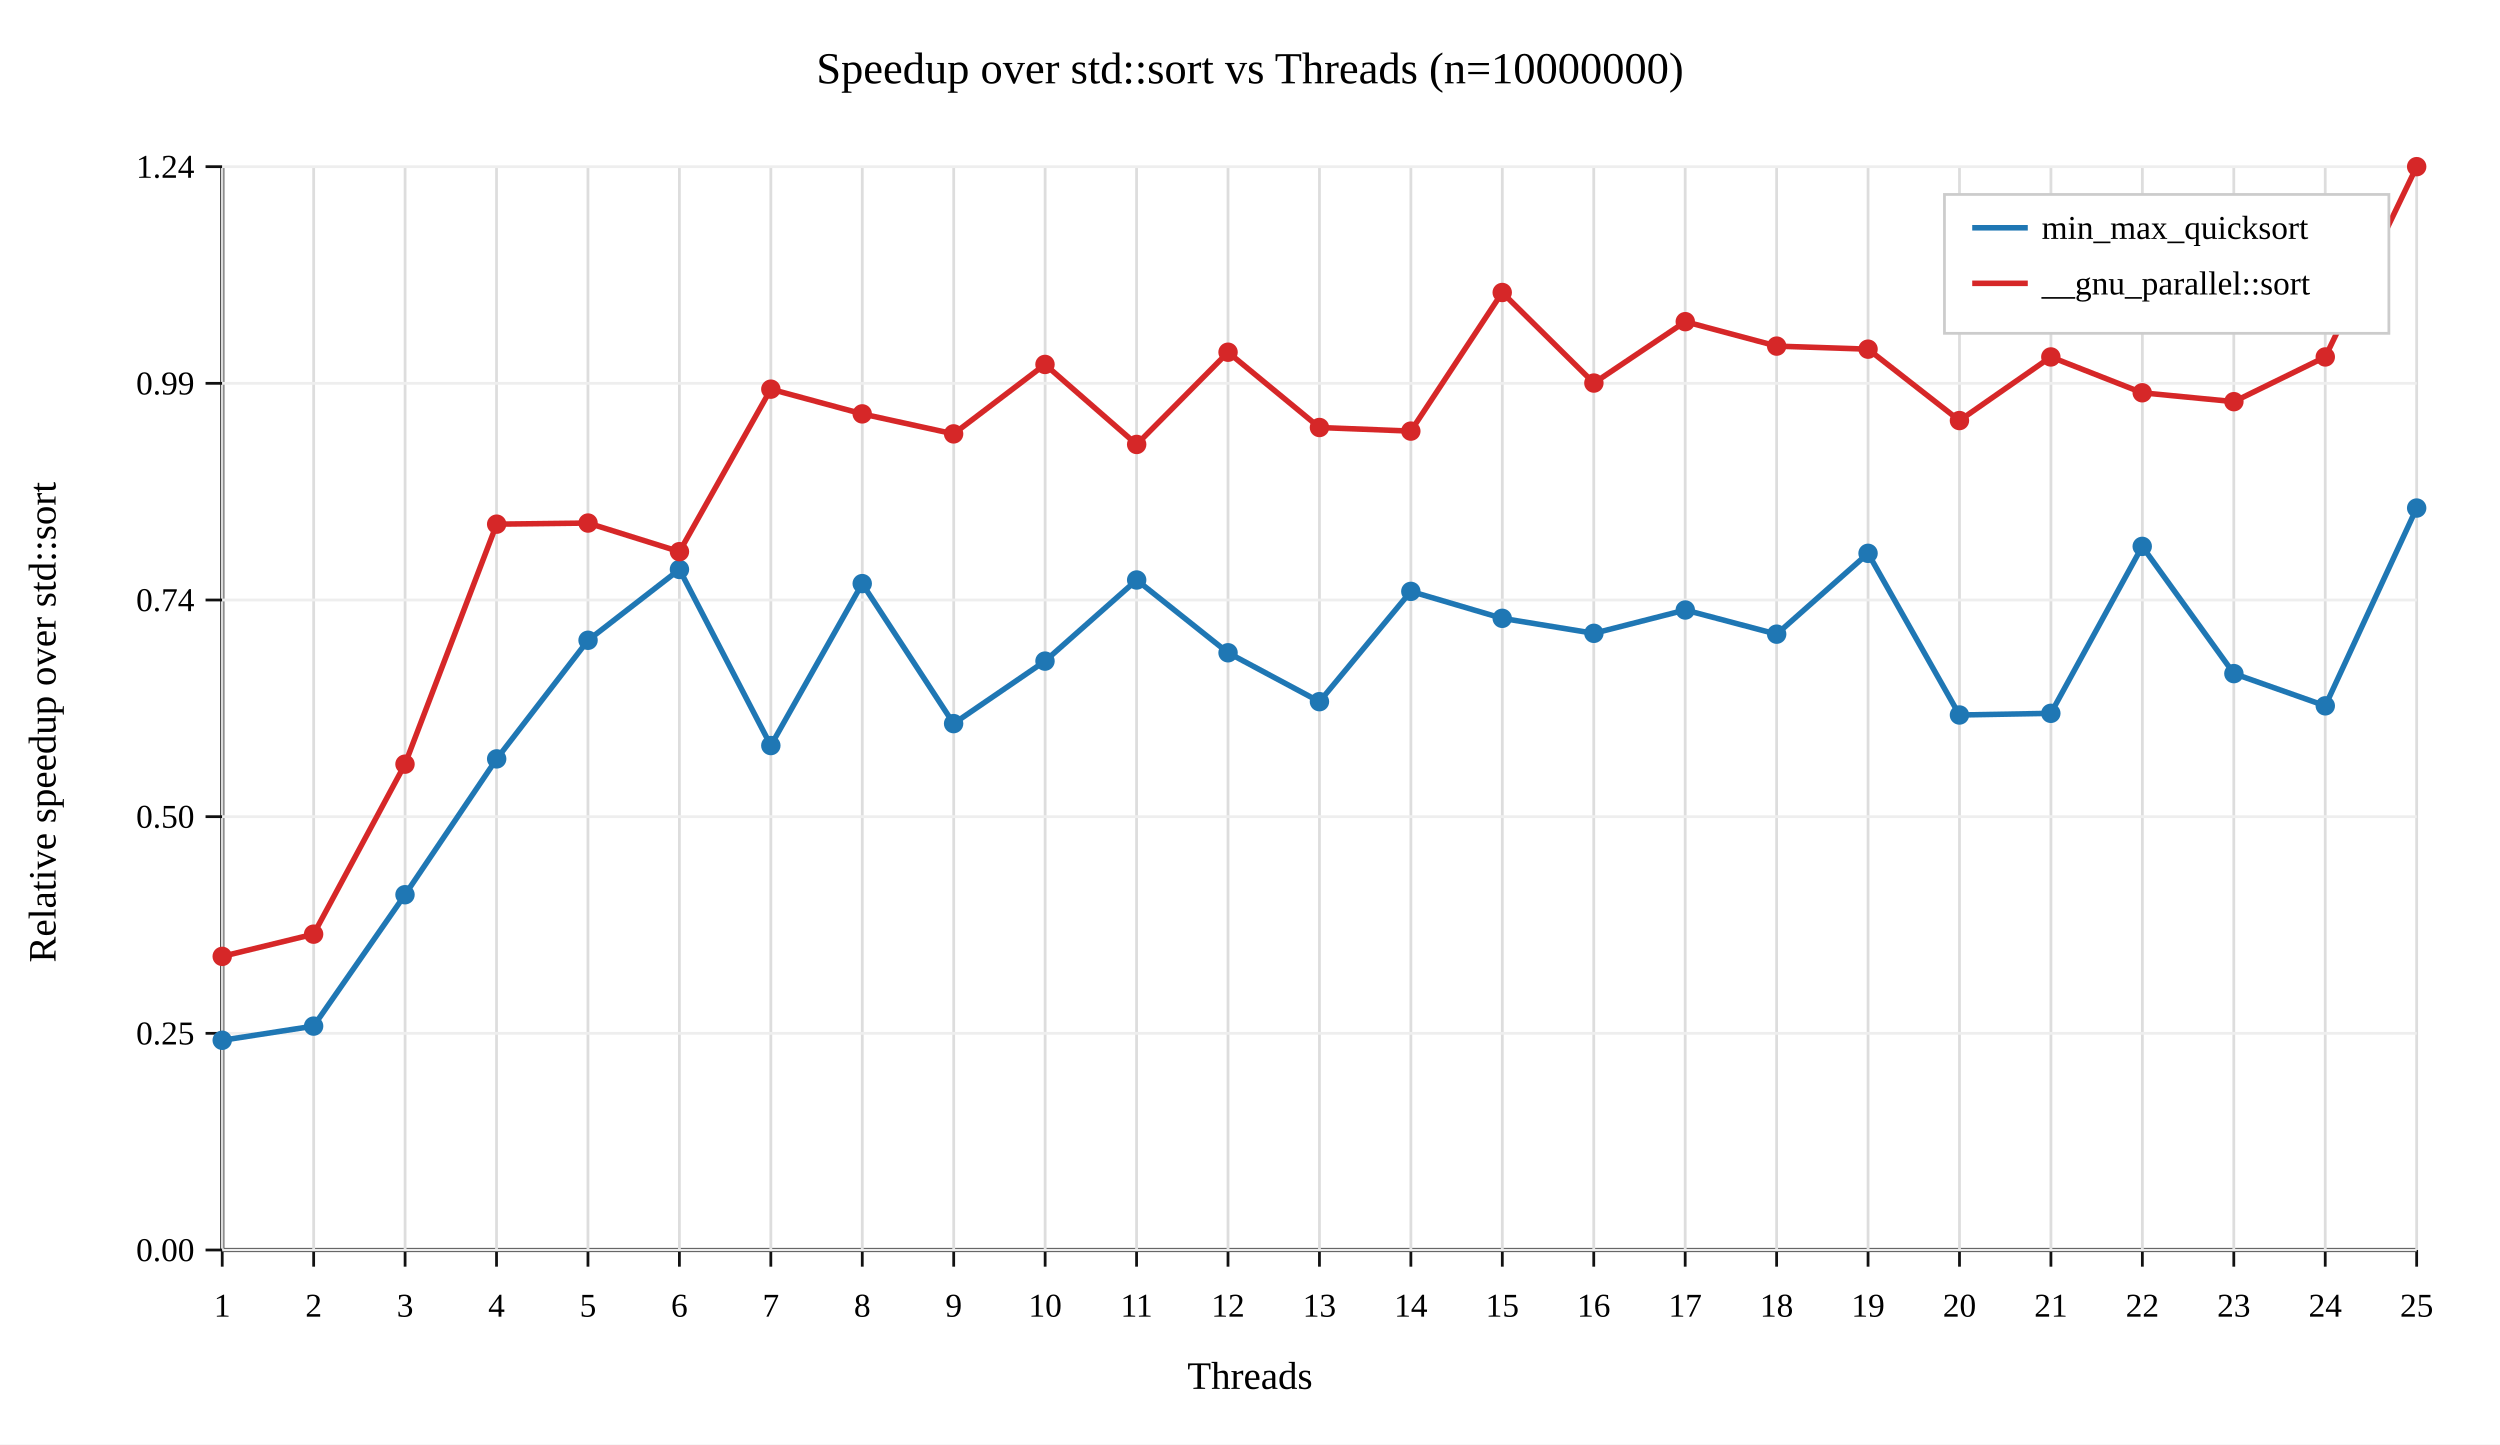
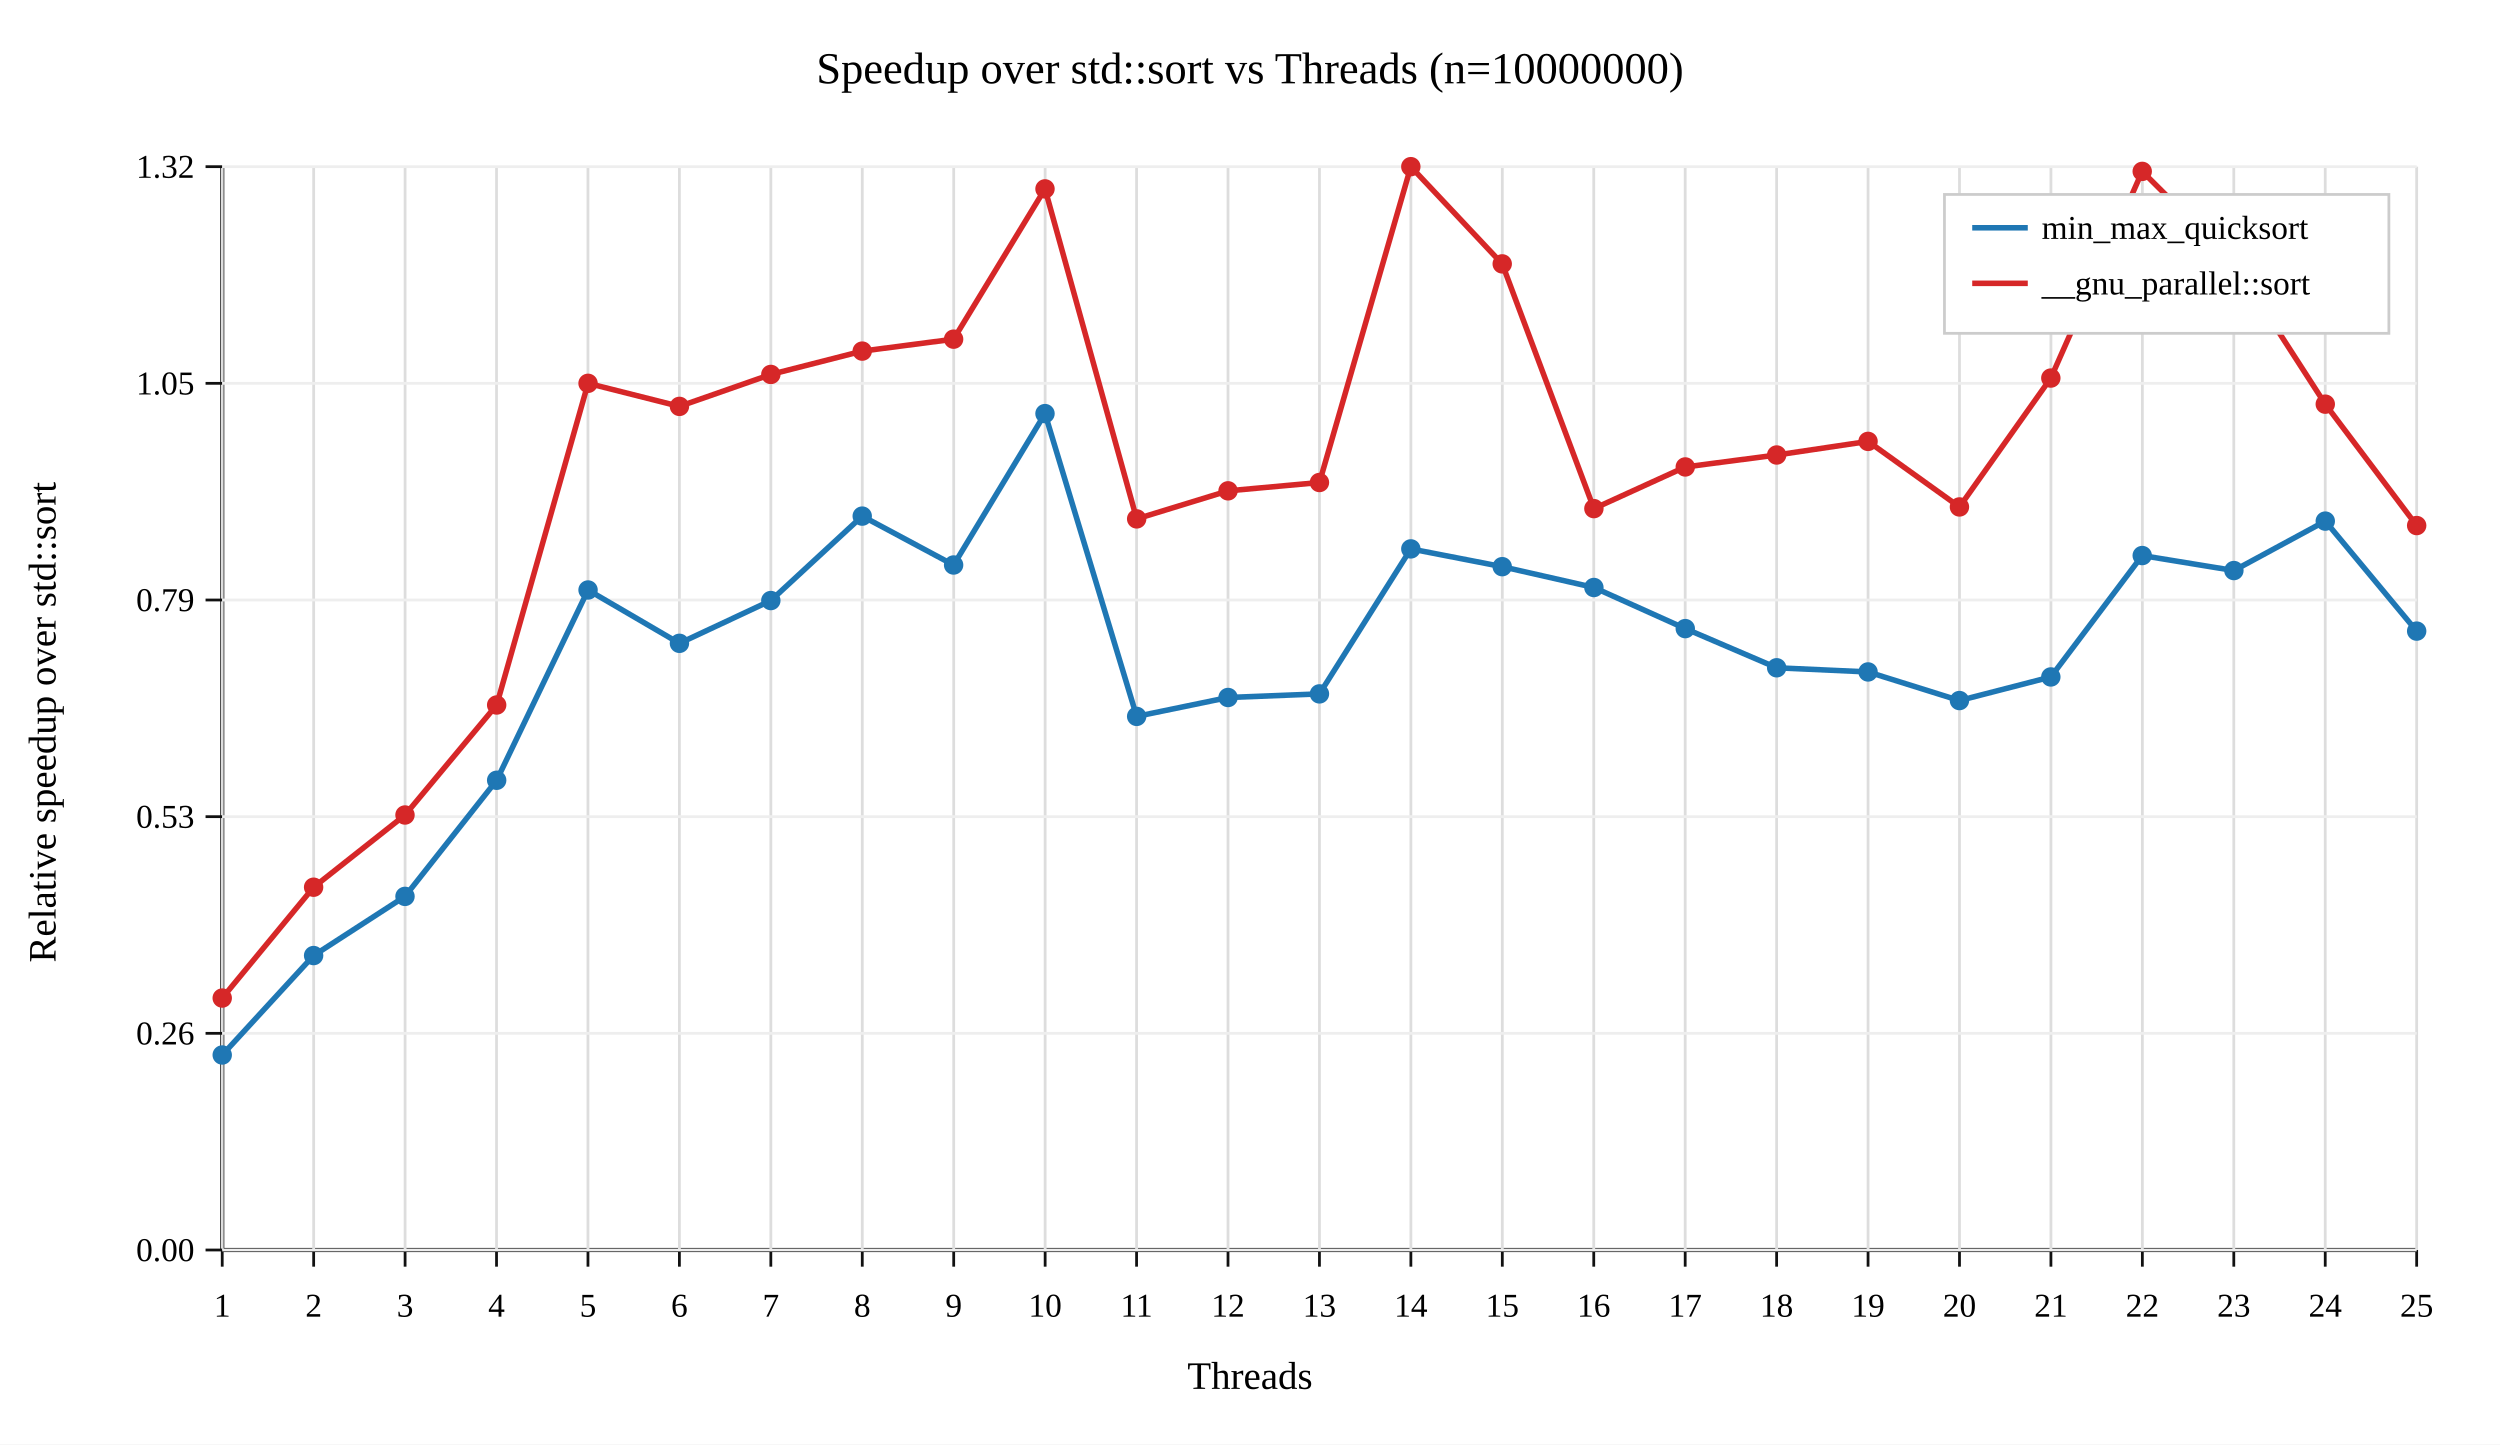
<svg xmlns="http://www.w3.org/2000/svg" width="900" height="520">
  <rect width="100%" height="100%" fill="white" />
  <line x1="80" y1="60" x2="80" y2="450" stroke="#111" stroke-width="1.5" />
  <line x1="80" y1="450" x2="870" y2="450" stroke="#111" stroke-width="1.5" />
  <line x1="80.0" y1="450" x2="80.0" y2="456" stroke="#111" />
  <text x="80.0" y="474" font-size="12" text-anchor="middle">1</text>
  <line x1="80.0" y1="60" x2="80.0" y2="450" stroke="#ddd" />
  <line x1="112.917" y1="450" x2="112.917" y2="456" stroke="#111" />
  <text x="112.917" y="474" font-size="12" text-anchor="middle">2</text>
  <line x1="112.917" y1="60" x2="112.917" y2="450" stroke="#ddd" />
  <line x1="145.833" y1="450" x2="145.833" y2="456" stroke="#111" />
  <text x="145.833" y="474" font-size="12" text-anchor="middle">3</text>
  <line x1="145.833" y1="60" x2="145.833" y2="450" stroke="#ddd" />
  <line x1="178.75" y1="450" x2="178.75" y2="456" stroke="#111" />
  <text x="178.75" y="474" font-size="12" text-anchor="middle">4</text>
  <line x1="178.75" y1="60" x2="178.75" y2="450" stroke="#ddd" />
  <line x1="211.667" y1="450" x2="211.667" y2="456" stroke="#111" />
  <text x="211.667" y="474" font-size="12" text-anchor="middle">5</text>
  <line x1="211.667" y1="60" x2="211.667" y2="450" stroke="#ddd" />
  <line x1="244.583" y1="450" x2="244.583" y2="456" stroke="#111" />
  <text x="244.583" y="474" font-size="12" text-anchor="middle">6</text>
  <line x1="244.583" y1="60" x2="244.583" y2="450" stroke="#ddd" />
  <line x1="277.5" y1="450" x2="277.5" y2="456" stroke="#111" />
  <text x="277.5" y="474" font-size="12" text-anchor="middle">7</text>
  <line x1="277.5" y1="60" x2="277.5" y2="450" stroke="#ddd" />
  <line x1="310.417" y1="450" x2="310.417" y2="456" stroke="#111" />
  <text x="310.417" y="474" font-size="12" text-anchor="middle">8</text>
  <line x1="310.417" y1="60" x2="310.417" y2="450" stroke="#ddd" />
  <line x1="343.333" y1="450" x2="343.333" y2="456" stroke="#111" />
  <text x="343.333" y="474" font-size="12" text-anchor="middle">9</text>
  <line x1="343.333" y1="60" x2="343.333" y2="450" stroke="#ddd" />
  <line x1="376.25" y1="450" x2="376.25" y2="456" stroke="#111" />
  <text x="376.25" y="474" font-size="12" text-anchor="middle">10</text>
  <line x1="376.25" y1="60" x2="376.25" y2="450" stroke="#ddd" />
  <line x1="409.167" y1="450" x2="409.167" y2="456" stroke="#111" />
  <text x="409.167" y="474" font-size="12" text-anchor="middle">11</text>
  <line x1="409.167" y1="60" x2="409.167" y2="450" stroke="#ddd" />
  <line x1="442.083" y1="450" x2="442.083" y2="456" stroke="#111" />
  <text x="442.083" y="474" font-size="12" text-anchor="middle">12</text>
  <line x1="442.083" y1="60" x2="442.083" y2="450" stroke="#ddd" />
  <line x1="475.0" y1="450" x2="475.0" y2="456" stroke="#111" />
  <text x="475.0" y="474" font-size="12" text-anchor="middle">13</text>
  <line x1="475.0" y1="60" x2="475.0" y2="450" stroke="#ddd" />
  <line x1="507.917" y1="450" x2="507.917" y2="456" stroke="#111" />
  <text x="507.917" y="474" font-size="12" text-anchor="middle">14</text>
  <line x1="507.917" y1="60" x2="507.917" y2="450" stroke="#ddd" />
  <line x1="540.833" y1="450" x2="540.833" y2="456" stroke="#111" />
  <text x="540.833" y="474" font-size="12" text-anchor="middle">15</text>
  <line x1="540.833" y1="60" x2="540.833" y2="450" stroke="#ddd" />
  <line x1="573.75" y1="450" x2="573.75" y2="456" stroke="#111" />
  <text x="573.75" y="474" font-size="12" text-anchor="middle">16</text>
  <line x1="573.75" y1="60" x2="573.75" y2="450" stroke="#ddd" />
  <line x1="606.667" y1="450" x2="606.667" y2="456" stroke="#111" />
  <text x="606.667" y="474" font-size="12" text-anchor="middle">17</text>
  <line x1="606.667" y1="60" x2="606.667" y2="450" stroke="#ddd" />
  <line x1="639.583" y1="450" x2="639.583" y2="456" stroke="#111" />
  <text x="639.583" y="474" font-size="12" text-anchor="middle">18</text>
  <line x1="639.583" y1="60" x2="639.583" y2="450" stroke="#ddd" />
  <line x1="672.5" y1="450" x2="672.5" y2="456" stroke="#111" />
  <text x="672.5" y="474" font-size="12" text-anchor="middle">19</text>
  <line x1="672.5" y1="60" x2="672.5" y2="450" stroke="#ddd" />
  <line x1="705.417" y1="450" x2="705.417" y2="456" stroke="#111" />
  <text x="705.417" y="474" font-size="12" text-anchor="middle">20</text>
  <line x1="705.417" y1="60" x2="705.417" y2="450" stroke="#ddd" />
  <line x1="738.333" y1="450" x2="738.333" y2="456" stroke="#111" />
  <text x="738.333" y="474" font-size="12" text-anchor="middle">21</text>
  <line x1="738.333" y1="60" x2="738.333" y2="450" stroke="#ddd" />
  <line x1="771.25" y1="450" x2="771.25" y2="456" stroke="#111" />
  <text x="771.25" y="474" font-size="12" text-anchor="middle">22</text>
  <line x1="771.25" y1="60" x2="771.25" y2="450" stroke="#ddd" />
  <line x1="804.167" y1="450" x2="804.167" y2="456" stroke="#111" />
  <text x="804.167" y="474" font-size="12" text-anchor="middle">23</text>
  <line x1="804.167" y1="60" x2="804.167" y2="450" stroke="#ddd" />
  <line x1="837.083" y1="450" x2="837.083" y2="456" stroke="#111" />
  <text x="837.083" y="474" font-size="12" text-anchor="middle">24</text>
  <line x1="837.083" y1="60" x2="837.083" y2="450" stroke="#ddd" />
  <line x1="870.0" y1="450" x2="870.0" y2="456" stroke="#111" />
  <text x="870.0" y="474" font-size="12" text-anchor="middle">25</text>
  <line x1="870.0" y1="60" x2="870.0" y2="450" stroke="#ddd" />
  <line x1="74" y1="450.0" x2="80" y2="450.0" stroke="#111" />
  <text x="70" y="454.0" font-size="12" text-anchor="end">0.00</text>
  <line x1="80" y1="450.0" x2="870" y2="450.0" stroke="#eee" />
  <line x1="74" y1="372.0" x2="80" y2="372.0" stroke="#111" />
-   <text x="70" y="376.0" font-size="12" text-anchor="end">0.25</text>
+   <text x="70" y="376.0" font-size="12" text-anchor="end">0.26</text>
  <line x1="80" y1="372.0" x2="870" y2="372.0" stroke="#eee" />
  <line x1="74" y1="294.0" x2="80" y2="294.0" stroke="#111" />
-   <text x="70" y="298.0" font-size="12" text-anchor="end">0.50</text>
+   <text x="70" y="298.0" font-size="12" text-anchor="end">0.53</text>
  <line x1="80" y1="294.0" x2="870" y2="294.0" stroke="#eee" />
  <line x1="74" y1="216.0" x2="80" y2="216.0" stroke="#111" />
-   <text x="70" y="220.0" font-size="12" text-anchor="end">0.74</text>
+   <text x="70" y="220.0" font-size="12" text-anchor="end">0.79</text>
  <line x1="80" y1="216.0" x2="870" y2="216.0" stroke="#eee" />
  <line x1="74" y1="138" x2="80" y2="138" stroke="#111" />
-   <text x="70" y="142" font-size="12" text-anchor="end">0.99</text>
+   <text x="70" y="142" font-size="12" text-anchor="end">1.05</text>
  <line x1="80" y1="138" x2="870" y2="138" stroke="#eee" />
  <line x1="74" y1="60.0" x2="80" y2="60.0" stroke="#111" />
-   <text x="70" y="64.0" font-size="12" text-anchor="end">1.24</text>
+   <text x="70" y="64.0" font-size="12" text-anchor="end">1.32</text>
  <line x1="80" y1="60.0" x2="870" y2="60.0" stroke="#eee" />
  <text x="450.0" y="30" font-size="16" text-anchor="middle">Speedup over std::sort vs Threads (n=10000000)</text>
  <text x="450.0" y="500" font-size="14" text-anchor="middle">Threads</text>
  <text x="20" y="260.0" font-size="14" text-anchor="middle" transform="rotate(-90 20,260.0)">Relative speedup over std::sort</text>
-   <path d="M 80.0 374.5 L 112.9 369.4 L 145.8 322.1 L 178.8 273.2 L 211.7 230.5 L 244.6 205.0 L 277.5 268.4 L 310.4 210.1 L 343.3 260.5 L 376.2 238.0 L 409.2 208.8 L 442.1 235.0 L 475.0 252.6 L 507.9 212.9 L 540.8 222.6 L 573.8 228.0 L 606.7 219.6 L 639.6 228.3 L 672.5 199.2 L 705.4 257.4 L 738.3 256.8 L 771.2 196.7 L 804.2 242.5 L 837.1 254.1 L 870.0 182.9" fill="none" stroke="#1f77b4" stroke-width="2" />
-   <circle cx="80.0" cy="374.5" r="3.5" fill="#1f77b4" />
-   <circle cx="112.9" cy="369.4" r="3.5" fill="#1f77b4" />
-   <circle cx="145.8" cy="322.1" r="3.5" fill="#1f77b4" />
-   <circle cx="178.8" cy="273.2" r="3.5" fill="#1f77b4" />
-   <circle cx="211.7" cy="230.5" r="3.5" fill="#1f77b4" />
-   <circle cx="244.6" cy="205.0" r="3.5" fill="#1f77b4" />
-   <circle cx="277.5" cy="268.4" r="3.5" fill="#1f77b4" />
-   <circle cx="310.4" cy="210.1" r="3.5" fill="#1f77b4" />
-   <circle cx="343.3" cy="260.5" r="3.5" fill="#1f77b4" />
-   <circle cx="376.2" cy="238.0" r="3.5" fill="#1f77b4" />
-   <circle cx="409.2" cy="208.8" r="3.5" fill="#1f77b4" />
-   <circle cx="442.1" cy="235.0" r="3.5" fill="#1f77b4" />
-   <circle cx="475.0" cy="252.6" r="3.5" fill="#1f77b4" />
-   <circle cx="507.9" cy="212.9" r="3.5" fill="#1f77b4" />
-   <circle cx="540.8" cy="222.6" r="3.5" fill="#1f77b4" />
-   <circle cx="573.8" cy="228.0" r="3.5" fill="#1f77b4" />
-   <circle cx="606.7" cy="219.6" r="3.5" fill="#1f77b4" />
-   <circle cx="639.6" cy="228.3" r="3.5" fill="#1f77b4" />
-   <circle cx="672.5" cy="199.2" r="3.5" fill="#1f77b4" />
-   <circle cx="705.4" cy="257.4" r="3.5" fill="#1f77b4" />
-   <circle cx="738.3" cy="256.8" r="3.5" fill="#1f77b4" />
-   <circle cx="771.2" cy="196.7" r="3.5" fill="#1f77b4" />
-   <circle cx="804.2" cy="242.5" r="3.5" fill="#1f77b4" />
-   <circle cx="837.1" cy="254.1" r="3.5" fill="#1f77b4" />
-   <circle cx="870.0" cy="182.9" r="3.5" fill="#1f77b4" />
-   <path d="M 80.0 344.3 L 112.9 336.3 L 145.8 275.1 L 178.8 188.7 L 211.7 188.3 L 244.6 198.6 L 277.5 140.1 L 310.4 149.0 L 343.3 156.2 L 376.2 131.2 L 409.2 160.0 L 442.1 126.8 L 475.0 153.9 L 507.9 155.2 L 540.8 105.3 L 573.8 137.9 L 606.7 115.8 L 639.6 124.6 L 672.5 125.7 L 705.4 151.4 L 738.3 128.5 L 771.2 141.4 L 804.2 144.6 L 837.1 128.5 L 870.0 60.0" fill="none" stroke="#d62728" stroke-width="2" />
-   <circle cx="80.0" cy="344.3" r="3.5" fill="#d62728" />
-   <circle cx="112.9" cy="336.3" r="3.5" fill="#d62728" />
-   <circle cx="145.8" cy="275.1" r="3.5" fill="#d62728" />
-   <circle cx="178.8" cy="188.7" r="3.5" fill="#d62728" />
-   <circle cx="211.7" cy="188.3" r="3.5" fill="#d62728" />
-   <circle cx="244.6" cy="198.6" r="3.5" fill="#d62728" />
-   <circle cx="277.5" cy="140.1" r="3.5" fill="#d62728" />
-   <circle cx="310.4" cy="149.0" r="3.5" fill="#d62728" />
-   <circle cx="343.3" cy="156.2" r="3.5" fill="#d62728" />
-   <circle cx="376.2" cy="131.2" r="3.5" fill="#d62728" />
-   <circle cx="409.2" cy="160.0" r="3.5" fill="#d62728" />
-   <circle cx="442.1" cy="126.8" r="3.5" fill="#d62728" />
-   <circle cx="475.0" cy="153.9" r="3.5" fill="#d62728" />
-   <circle cx="507.9" cy="155.2" r="3.5" fill="#d62728" />
-   <circle cx="540.8" cy="105.3" r="3.5" fill="#d62728" />
-   <circle cx="573.8" cy="137.9" r="3.5" fill="#d62728" />
-   <circle cx="606.7" cy="115.8" r="3.5" fill="#d62728" />
-   <circle cx="639.6" cy="124.6" r="3.5" fill="#d62728" />
-   <circle cx="672.5" cy="125.7" r="3.5" fill="#d62728" />
-   <circle cx="705.4" cy="151.4" r="3.5" fill="#d62728" />
-   <circle cx="738.3" cy="128.5" r="3.5" fill="#d62728" />
-   <circle cx="771.2" cy="141.4" r="3.5" fill="#d62728" />
-   <circle cx="804.2" cy="144.6" r="3.5" fill="#d62728" />
-   <circle cx="837.1" cy="128.5" r="3.5" fill="#d62728" />
-   <circle cx="870.0" cy="60.0" r="3.5" fill="#d62728" />
+   <path d="M 80.0 379.8 L 112.9 344.0 L 145.8 322.7 L 178.8 280.9 L 211.7 212.4 L 244.6 231.6 L 277.5 216.2 L 310.4 185.8 L 343.3 203.4 L 376.2 148.9 L 409.2 257.9 L 442.1 251.1 L 475.0 249.8 L 507.9 197.6 L 540.8 204.0 L 573.8 211.5 L 606.7 226.3 L 639.6 240.4 L 672.5 241.9 L 705.4 252.2 L 738.3 243.7 L 771.2 200.0 L 804.2 205.4 L 837.1 187.6 L 870.0 227.2" fill="none" stroke="#1f77b4" stroke-width="2" />
+   <circle cx="80.0" cy="379.8" r="3.5" fill="#1f77b4" />
+   <circle cx="112.9" cy="344.0" r="3.5" fill="#1f77b4" />
+   <circle cx="145.8" cy="322.7" r="3.5" fill="#1f77b4" />
+   <circle cx="178.8" cy="280.9" r="3.5" fill="#1f77b4" />
+   <circle cx="211.7" cy="212.4" r="3.5" fill="#1f77b4" />
+   <circle cx="244.6" cy="231.6" r="3.5" fill="#1f77b4" />
+   <circle cx="277.5" cy="216.2" r="3.5" fill="#1f77b4" />
+   <circle cx="310.4" cy="185.8" r="3.5" fill="#1f77b4" />
+   <circle cx="343.3" cy="203.4" r="3.5" fill="#1f77b4" />
+   <circle cx="376.2" cy="148.9" r="3.5" fill="#1f77b4" />
+   <circle cx="409.2" cy="257.9" r="3.5" fill="#1f77b4" />
+   <circle cx="442.1" cy="251.1" r="3.5" fill="#1f77b4" />
+   <circle cx="475.0" cy="249.8" r="3.5" fill="#1f77b4" />
+   <circle cx="507.9" cy="197.6" r="3.5" fill="#1f77b4" />
+   <circle cx="540.8" cy="204.0" r="3.5" fill="#1f77b4" />
+   <circle cx="573.8" cy="211.5" r="3.5" fill="#1f77b4" />
+   <circle cx="606.7" cy="226.3" r="3.5" fill="#1f77b4" />
+   <circle cx="639.6" cy="240.4" r="3.5" fill="#1f77b4" />
+   <circle cx="672.5" cy="241.9" r="3.5" fill="#1f77b4" />
+   <circle cx="705.4" cy="252.2" r="3.5" fill="#1f77b4" />
+   <circle cx="738.3" cy="243.7" r="3.5" fill="#1f77b4" />
+   <circle cx="771.2" cy="200.0" r="3.5" fill="#1f77b4" />
+   <circle cx="804.2" cy="205.4" r="3.5" fill="#1f77b4" />
+   <circle cx="837.1" cy="187.6" r="3.5" fill="#1f77b4" />
+   <circle cx="870.0" cy="227.2" r="3.5" fill="#1f77b4" />
+   <path d="M 80.0 359.3 L 112.9 319.4 L 145.8 293.4 L 178.8 253.8 L 211.7 138.0 L 244.6 146.3 L 277.5 134.8 L 310.4 126.4 L 343.3 122.1 L 376.2 68.0 L 409.2 186.8 L 442.1 176.7 L 475.0 173.7 L 507.9 60.0 L 540.8 95.0 L 573.8 183.1 L 606.7 168.1 L 639.6 163.8 L 672.5 158.9 L 705.4 182.5 L 738.3 136.1 L 771.2 61.7 L 804.2 94.5 L 837.1 145.5 L 870.0 189.2" fill="none" stroke="#d62728" stroke-width="2" />
+   <circle cx="80.0" cy="359.3" r="3.5" fill="#d62728" />
+   <circle cx="112.9" cy="319.4" r="3.5" fill="#d62728" />
+   <circle cx="145.8" cy="293.4" r="3.5" fill="#d62728" />
+   <circle cx="178.8" cy="253.8" r="3.5" fill="#d62728" />
+   <circle cx="211.7" cy="138.0" r="3.5" fill="#d62728" />
+   <circle cx="244.6" cy="146.3" r="3.5" fill="#d62728" />
+   <circle cx="277.5" cy="134.8" r="3.5" fill="#d62728" />
+   <circle cx="310.4" cy="126.4" r="3.5" fill="#d62728" />
+   <circle cx="343.3" cy="122.1" r="3.5" fill="#d62728" />
+   <circle cx="376.2" cy="68.0" r="3.5" fill="#d62728" />
+   <circle cx="409.2" cy="186.8" r="3.5" fill="#d62728" />
+   <circle cx="442.1" cy="176.7" r="3.5" fill="#d62728" />
+   <circle cx="475.0" cy="173.7" r="3.5" fill="#d62728" />
+   <circle cx="507.9" cy="60.0" r="3.5" fill="#d62728" />
+   <circle cx="540.8" cy="95.0" r="3.5" fill="#d62728" />
+   <circle cx="573.8" cy="183.1" r="3.5" fill="#d62728" />
+   <circle cx="606.7" cy="168.1" r="3.5" fill="#d62728" />
+   <circle cx="639.6" cy="163.8" r="3.5" fill="#d62728" />
+   <circle cx="672.5" cy="158.9" r="3.5" fill="#d62728" />
+   <circle cx="705.4" cy="182.5" r="3.5" fill="#d62728" />
+   <circle cx="738.3" cy="136.1" r="3.5" fill="#d62728" />
+   <circle cx="771.2" cy="61.7" r="3.5" fill="#d62728" />
+   <circle cx="804.2" cy="94.5" r="3.5" fill="#d62728" />
+   <circle cx="837.1" cy="145.5" r="3.5" fill="#d62728" />
+   <circle cx="870.0" cy="189.2" r="3.5" fill="#d62728" />
  <rect x="700" y="70" width="160" height="50" fill="white" stroke="#ccc" />
  <line x1="710" y1="82" x2="730" y2="82" stroke="#1f77b4" stroke-width="2" />
  <text x="735" y="86" font-size="12">min_max_quicksort</text>
  <line x1="710" y1="102" x2="730" y2="102" stroke="#d62728" stroke-width="2" />
  <text x="735" y="106" font-size="12">__gnu_parallel::sort</text>
</svg>
